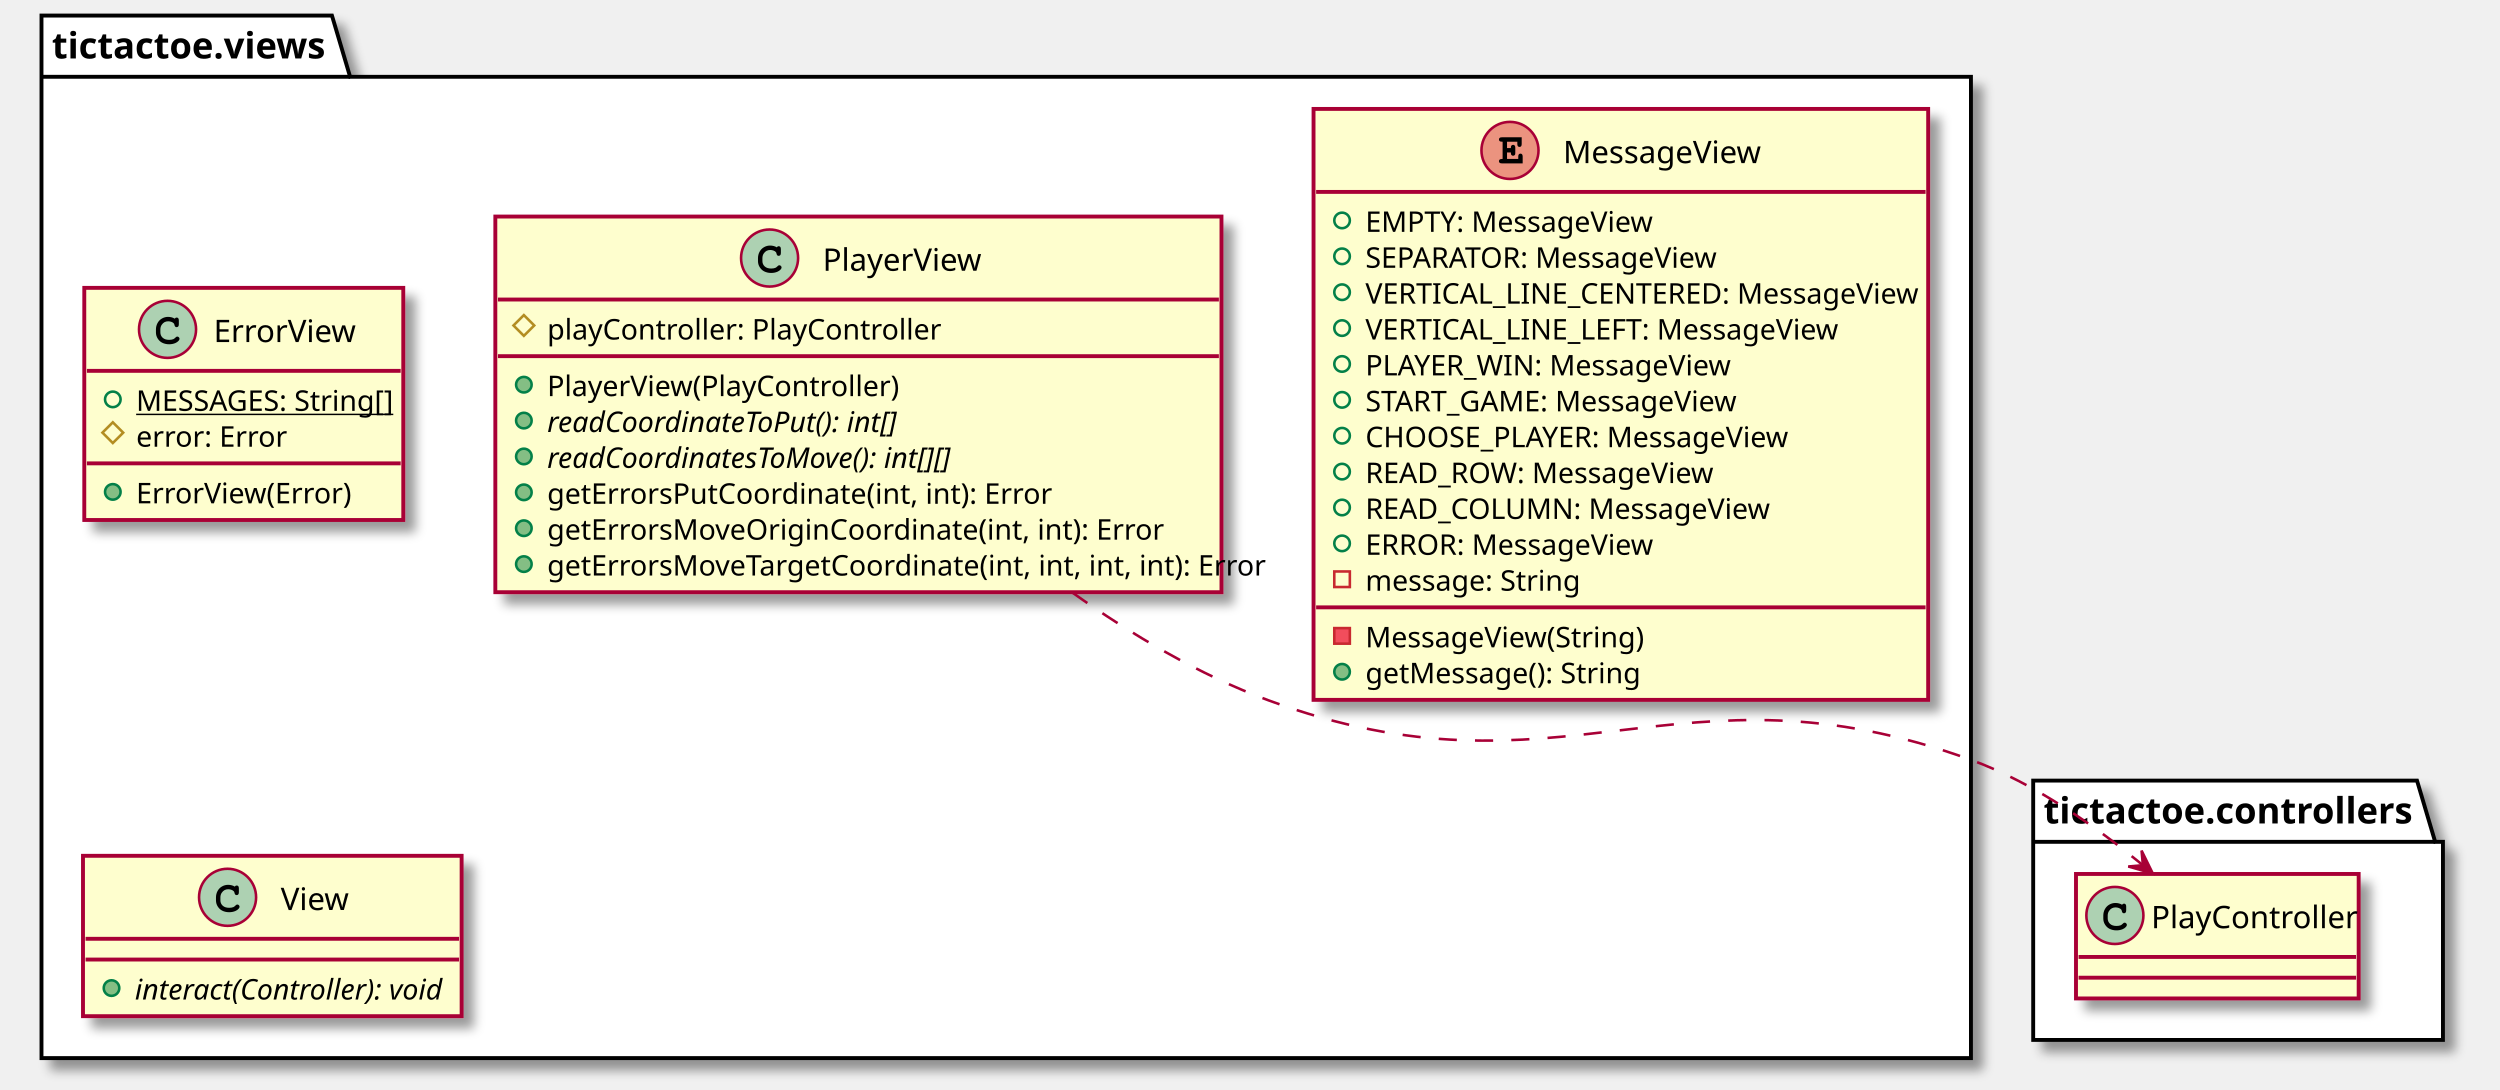
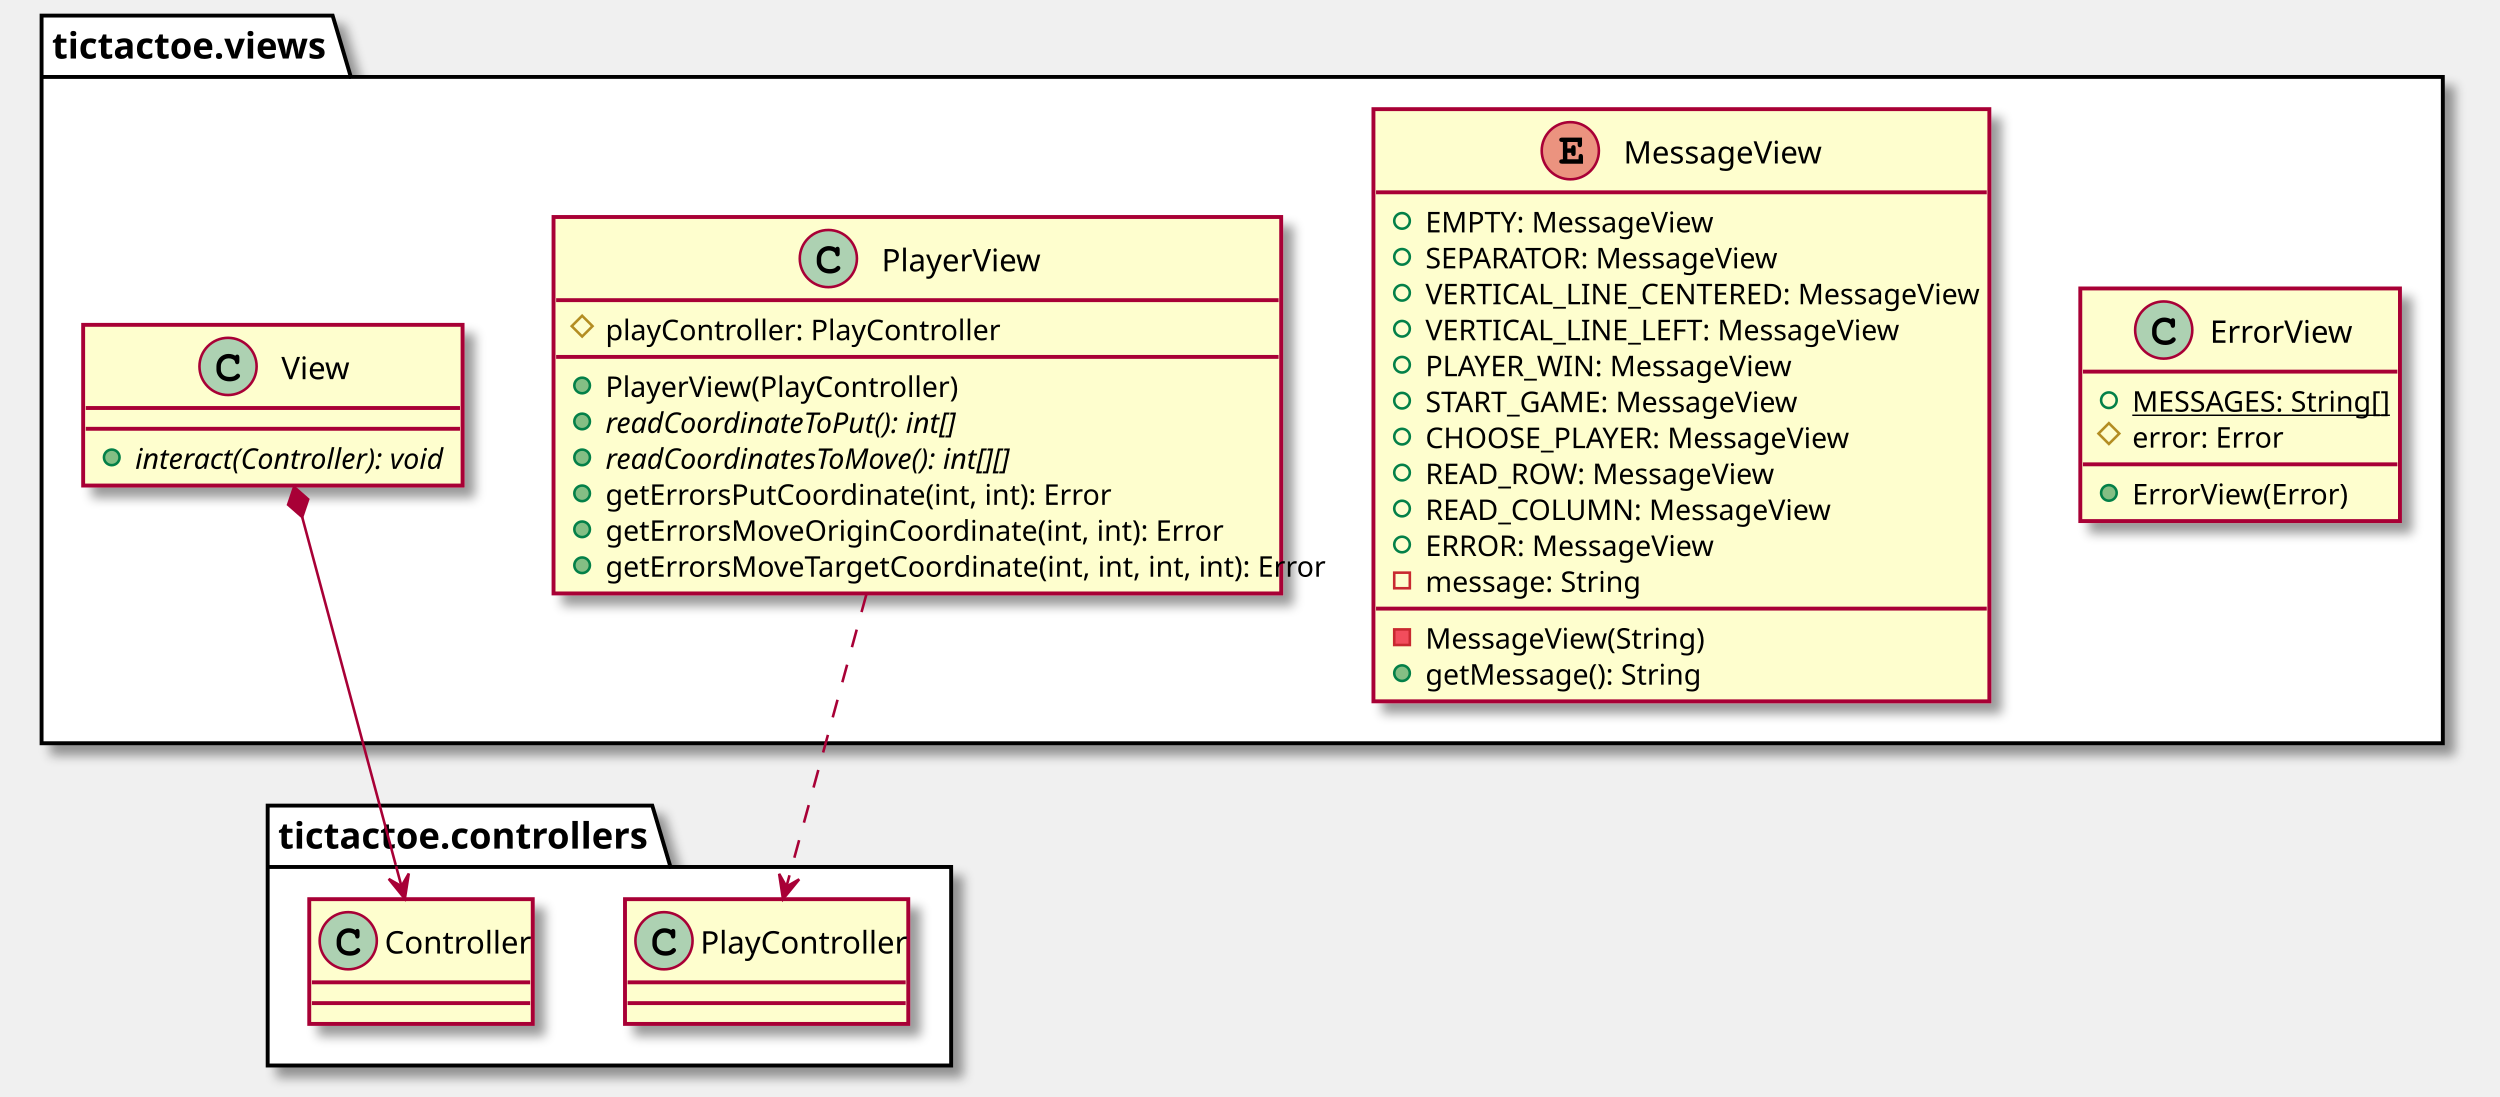
- <svg xmlns="http://www.w3.org/2000/svg" contentScriptType="application/ecmascript" contentStyleType="text/css" height="420px" preserveAspectRatio="none" style="width:964px;height:420px;" version="1.1" viewBox="0 0 964 420" width="964px" zoomAndPan="magnify">
+ <svg xmlns="http://www.w3.org/2000/svg" contentScriptType="application/ecmascript" contentStyleType="text/css" height="422px" preserveAspectRatio="none" style="width:962px;height:422px;" version="1.1" viewBox="0 0 962 422" width="962px" zoomAndPan="magnify">
  <defs>
-     <filter height="300%" id="f19fs7w6bk2430" width="300%" x="-1" y="-1">
+     <filter height="300%" id="flg981i06776r" width="300%" x="-1" y="-1">
      <feGaussianBlur result="blurOut" stdDeviation="2.0" />
      <feColorMatrix in="blurOut" result="blurOut2" type="matrix" values="0 0 0 0 0 0 0 0 0 0 0 0 0 0 0 0 0 0 .4 0" />
      <feOffset dx="4.0" dy="4.0" in="blurOut2" result="blurOut3" />
      <feBlend in="SourceGraphic" in2="blurOut3" mode="normal" />
    </filter>
  </defs>
  <g>
-     <polygon fill="#FFFFFF" filter="url(#f19fs7w6bk2430)" points="16,6,128,6,135,29.609,760,29.609,760,408,16,408,16,6" style="stroke: #000000; stroke-width: 1.5;" />
+     <polygon fill="#FFFFFF" filter="url(#flg981i06776r)" points="16,6,128,6,135,29.609,940,29.609,940,286,16,286,16,6" style="stroke: #000000; stroke-width: 1.5;" />
    <line style="stroke: #000000; stroke-width: 1.5;" x1="16" x2="135" y1="29.609" y2="29.609" />
    <text fill="#000000" font-family="sans-serif" font-size="14" font-weight="bold" lengthAdjust="spacingAndGlyphs" textLength="106" x="20" y="22.533">tictactoe.views</text>
-     <polygon fill="#FFFFFF" filter="url(#f19fs7w6bk2430)" points="784,301,932,301,939,324.609,942,324.609,942,401,784,401,784,301" style="stroke: #000000; stroke-width: 1.5;" />
-     <line style="stroke: #000000; stroke-width: 1.5;" x1="784" x2="939" y1="324.609" y2="324.609" />
-     <text fill="#000000" font-family="sans-serif" font-size="14" font-weight="bold" lengthAdjust="spacingAndGlyphs" textLength="142" x="788" y="317.533">tictactoe.controllers</text>
-     <rect fill="#FEFECE" filter="url(#f19fs7w6bk2430)" height="89.508" id="tictactoe.views.ErrorView" style="stroke: #A80036; stroke-width: 1.5;" width="123" x="32.5" y="111" />
-     <ellipse cx="64.6" cy="127" fill="#ADD1B2" rx="11" ry="11" style="stroke: #A80036; stroke-width: 1.0;" />
-     <path d="M67.366,122.875 Q67.522,122.656 67.709,122.547 Q67.897,122.438 68.116,122.438 Q68.491,122.438 68.725,122.703 Q68.959,122.953 68.959,123.562 L68.959,125.016 Q68.959,125.625 68.725,125.891 Q68.491,126.156 68.116,126.156 Q67.772,126.156 67.569,125.953 Q67.366,125.766 67.256,125.25 Q67.209,124.891 67.022,124.703 Q66.694,124.328 66.084,124.109 Q65.475,123.891 64.85,123.891 Q64.084,123.891 63.444,124.219 Q62.819,124.547 62.319,125.297 Q61.834,126.047 61.834,127.078 L61.834,128.172 Q61.834,129.406 62.725,130.234 Q63.616,131.047 65.209,131.047 Q66.147,131.047 66.803,130.797 Q67.194,130.641 67.616,130.203 Q67.881,129.938 68.022,129.859 Q68.178,129.781 68.381,129.781 Q68.709,129.781 68.959,130.047 Q69.225,130.297 69.225,130.641 Q69.225,130.984 68.881,131.391 Q68.381,131.969 67.584,132.297 Q66.506,132.75 65.209,132.75 Q63.694,132.75 62.491,132.125 Q61.506,131.625 60.819,130.562 Q60.131,129.484 60.131,128.203 L60.131,127.047 Q60.131,125.719 60.741,124.578 Q61.366,123.422 62.459,122.812 Q63.553,122.188 64.787,122.188 Q65.522,122.188 66.162,122.359 Q66.819,122.516 67.366,122.875 Z " />
-     <text fill="#000000" font-family="sans-serif" font-size="12" lengthAdjust="spacingAndGlyphs" textLength="53" x="82.4" y="131.91">ErrorView</text>
-     <line style="stroke: #A80036; stroke-width: 1.5;" x1="33.5" x2="154.5" y1="143" y2="143" />
-     <ellipse cx="43.5" cy="154" fill="none" rx="3" ry="3" style="stroke: #038048; stroke-width: 1.0;" />
-     <text fill="#000000" font-family="sans-serif" font-size="11" lengthAdjust="spacingAndGlyphs" text-decoration="underline" textLength="97" x="52.5" y="158.419">MESSAGES: String[]</text>
-     <polygon fill="none" points="43.5,162.836,47.5,166.836,43.5,170.836,39.5,166.836" style="stroke: #B38D22; stroke-width: 1.0;" />
-     <text fill="#000000" font-family="sans-serif" font-size="11" lengthAdjust="spacingAndGlyphs" textLength="54" x="52.5" y="172.255">error: Error</text>
-     <line style="stroke: #A80036; stroke-width: 1.5;" x1="33.5" x2="154.5" y1="178.672" y2="178.672" />
-     <ellipse cx="43.5" cy="189.672" fill="#84BE84" rx="3" ry="3" style="stroke: #038048; stroke-width: 1.0;" />
-     <text fill="#000000" font-family="sans-serif" font-size="11" lengthAdjust="spacingAndGlyphs" textLength="82" x="52.5" y="194.091">ErrorView(Error)</text>
-     <rect fill="#FEFECE" filter="url(#f19fs7w6bk2430)" height="227.867" id="tictactoe.views.MessageView" style="stroke: #A80036; stroke-width: 1.5;" width="237" x="506.5" y="42" />
-     <ellipse cx="582.25" cy="58" fill="#EB937F" rx="11" ry="11" style="stroke: #A80036; stroke-width: 1.0;" />
-     <path d="M581.109,58.797 L581.109,61.297 L585.438,61.297 L585.438,60.375 Q585.438,59.766 585.672,59.5 Q585.922,59.234 586.297,59.234 Q586.672,59.234 586.906,59.5 Q587.141,59.766 587.141,60.375 L587.141,63 L579.141,63 Q578.516,63 578.25,62.766 Q578,62.531 578,62.141 Q578,61.766 578.266,61.531 Q578.531,61.297 579.141,61.297 L579.406,61.297 L579.406,54.641 L579.141,54.641 Q578.516,54.641 578.25,54.406 Q578,54.172 578,53.781 Q578,53.406 578.25,53.172 Q578.516,52.938 579.141,52.938 L586.766,52.938 L586.766,55.531 Q586.766,56.141 586.531,56.406 Q586.312,56.656 585.922,56.656 Q585.547,56.656 585.312,56.406 Q585.078,56.141 585.078,55.531 L585.078,54.641 L581.109,54.641 L581.109,57.094 L582.594,57.094 Q582.594,56.438 582.719,56.25 Q582.984,55.844 583.453,55.844 Q583.828,55.844 584.062,56.109 Q584.297,56.359 584.297,56.969 L584.297,58.938 Q584.297,59.484 584.172,59.672 Q583.906,60.062 583.453,60.062 Q582.984,60.062 582.719,59.656 Q582.594,59.469 582.594,58.797 L581.109,58.797 Z " />
-     <text fill="#000000" font-family="sans-serif" font-size="12" lengthAdjust="spacingAndGlyphs" textLength="77" x="602.75" y="62.91">MessageView</text>
-     <line style="stroke: #A80036; stroke-width: 1.5;" x1="507.5" x2="742.5" y1="74" y2="74" />
-     <ellipse cx="517.5" cy="85" fill="none" rx="3" ry="3" style="stroke: #038048; stroke-width: 1.0;" />
-     <text fill="#000000" font-family="sans-serif" font-size="11" lengthAdjust="spacingAndGlyphs" textLength="110" x="526.5" y="89.419">EMPTY: MessageView</text>
-     <ellipse cx="517.5" cy="98.836" fill="none" rx="3" ry="3" style="stroke: #038048; stroke-width: 1.0;" />
-     <text fill="#000000" font-family="sans-serif" font-size="11" lengthAdjust="spacingAndGlyphs" textLength="139" x="526.5" y="103.255">SEPARATOR: MessageView</text>
-     <ellipse cx="517.5" cy="112.672" fill="none" rx="3" ry="3" style="stroke: #038048; stroke-width: 1.0;" />
-     <text fill="#000000" font-family="sans-serif" font-size="11" lengthAdjust="spacingAndGlyphs" textLength="211" x="526.5" y="117.091">VERTICAL_LINE_CENTERED: MessageView</text>
-     <ellipse cx="517.5" cy="126.508" fill="none" rx="3" ry="3" style="stroke: #038048; stroke-width: 1.0;" />
-     <text fill="#000000" font-family="sans-serif" font-size="11" lengthAdjust="spacingAndGlyphs" textLength="183" x="526.5" y="130.927">VERTICAL_LINE_LEFT: MessageView</text>
-     <ellipse cx="517.5" cy="140.344" fill="none" rx="3" ry="3" style="stroke: #038048; stroke-width: 1.0;" />
-     <text fill="#000000" font-family="sans-serif" font-size="11" lengthAdjust="spacingAndGlyphs" textLength="142" x="526.5" y="144.763">PLAYER_WIN: MessageView</text>
-     <ellipse cx="517.5" cy="154.18" fill="none" rx="3" ry="3" style="stroke: #038048; stroke-width: 1.0;" />
-     <text fill="#000000" font-family="sans-serif" font-size="11" lengthAdjust="spacingAndGlyphs" textLength="146" x="526.5" y="158.599">START_GAME: MessageView</text>
-     <ellipse cx="517.5" cy="168.016" fill="none" rx="3" ry="3" style="stroke: #038048; stroke-width: 1.0;" />
-     <text fill="#000000" font-family="sans-serif" font-size="11" lengthAdjust="spacingAndGlyphs" textLength="166" x="526.5" y="172.435">CHOOSE_PLAYER: MessageView</text>
-     <ellipse cx="517.5" cy="181.852" fill="none" rx="3" ry="3" style="stroke: #038048; stroke-width: 1.0;" />
-     <text fill="#000000" font-family="sans-serif" font-size="11" lengthAdjust="spacingAndGlyphs" textLength="135" x="526.5" y="186.27">READ_ROW: MessageView</text>
-     <ellipse cx="517.5" cy="195.688" fill="none" rx="3" ry="3" style="stroke: #038048; stroke-width: 1.0;" />
-     <text fill="#000000" font-family="sans-serif" font-size="11" lengthAdjust="spacingAndGlyphs" textLength="153" x="526.5" y="200.106">READ_COLUMN: MessageView</text>
-     <ellipse cx="517.5" cy="209.523" fill="none" rx="3" ry="3" style="stroke: #038048; stroke-width: 1.0;" />
-     <text fill="#000000" font-family="sans-serif" font-size="11" lengthAdjust="spacingAndGlyphs" textLength="111" x="526.5" y="213.942">ERROR: MessageView</text>
-     <rect fill="none" height="6" style="stroke: #C82930; stroke-width: 1.0;" width="6" x="514.5" y="220.359" />
-     <text fill="#000000" font-family="sans-serif" font-size="11" lengthAdjust="spacingAndGlyphs" textLength="78" x="526.5" y="227.778">message: String</text>
-     <line style="stroke: #A80036; stroke-width: 1.5;" x1="507.5" x2="742.5" y1="234.195" y2="234.195" />
-     <rect fill="#F24D5C" height="6" style="stroke: #C82930; stroke-width: 1.0;" width="6" x="514.5" y="242.195" />
-     <text fill="#000000" font-family="sans-serif" font-size="11" lengthAdjust="spacingAndGlyphs" textLength="106" x="526.5" y="249.614">MessageView(String)</text>
-     <ellipse cx="517.5" cy="259.031" fill="#84BE84" rx="3" ry="3" style="stroke: #038048; stroke-width: 1.0;" />
-     <text fill="#000000" font-family="sans-serif" font-size="11" lengthAdjust="spacingAndGlyphs" textLength="101" x="526.5" y="263.45">getMessage(): String</text>
-     <rect fill="#FEFECE" filter="url(#f19fs7w6bk2430)" height="144.852" id="tictactoe.views.PlayerView" style="stroke: #A80036; stroke-width: 1.5;" width="280" x="191" y="83.5" />
-     <ellipse cx="296.75" cy="99.5" fill="#ADD1B2" rx="11" ry="11" style="stroke: #A80036; stroke-width: 1.0;" />
-     <path d="M299.516,95.375 Q299.672,95.156 299.859,95.047 Q300.047,94.938 300.266,94.938 Q300.641,94.938 300.875,95.203 Q301.109,95.453 301.109,96.062 L301.109,97.516 Q301.109,98.125 300.875,98.391 Q300.641,98.656 300.266,98.656 Q299.922,98.656 299.719,98.453 Q299.516,98.266 299.406,97.75 Q299.359,97.391 299.172,97.203 Q298.844,96.828 298.234,96.609 Q297.625,96.391 297,96.391 Q296.234,96.391 295.594,96.719 Q294.969,97.047 294.469,97.797 Q293.984,98.547 293.984,99.578 L293.984,100.672 Q293.984,101.906 294.875,102.734 Q295.766,103.547 297.359,103.547 Q298.297,103.547 298.953,103.297 Q299.344,103.141 299.766,102.703 Q300.031,102.438 300.172,102.359 Q300.328,102.281 300.531,102.281 Q300.859,102.281 301.109,102.547 Q301.375,102.797 301.375,103.141 Q301.375,103.484 301.031,103.891 Q300.531,104.469 299.734,104.797 Q298.656,105.25 297.359,105.25 Q295.844,105.25 294.641,104.625 Q293.656,104.125 292.969,103.062 Q292.281,101.984 292.281,100.703 L292.281,99.547 Q292.281,98.219 292.891,97.078 Q293.516,95.922 294.609,95.312 Q295.703,94.688 296.938,94.688 Q297.672,94.688 298.312,94.859 Q298.969,95.016 299.516,95.375 Z " />
-     <text fill="#000000" font-family="sans-serif" font-size="12" lengthAdjust="spacingAndGlyphs" textLength="60" x="317.25" y="104.41">PlayerView</text>
-     <line style="stroke: #A80036; stroke-width: 1.5;" x1="192" x2="470" y1="115.5" y2="115.5" />
-     <polygon fill="none" points="202,121.5,206,125.5,202,129.5,198,125.5" style="stroke: #B38D22; stroke-width: 1.0;" />
-     <text fill="#000000" font-family="sans-serif" font-size="11" lengthAdjust="spacingAndGlyphs" textLength="138" x="211" y="130.919">playController: PlayController</text>
-     <line style="stroke: #A80036; stroke-width: 1.5;" x1="192" x2="470" y1="137.336" y2="137.336" />
-     <ellipse cx="202" cy="148.336" fill="#84BE84" rx="3" ry="3" style="stroke: #038048; stroke-width: 1.0;" />
-     <text fill="#000000" font-family="sans-serif" font-size="11" lengthAdjust="spacingAndGlyphs" textLength="130" x="211" y="152.755">PlayerView(PlayController)</text>
-     <ellipse cx="202" cy="162.172" fill="#84BE84" rx="3" ry="3" style="stroke: #038048; stroke-width: 1.0;" />
-     <text fill="#000000" font-family="sans-serif" font-size="11" font-style="italic" lengthAdjust="spacingAndGlyphs" textLength="137" x="211" y="166.591">readCoordinateToPut(): int[]</text>
-     <ellipse cx="202" cy="176.008" fill="#84BE84" rx="3" ry="3" style="stroke: #038048; stroke-width: 1.0;" />
-     <text fill="#000000" font-family="sans-serif" font-size="11" font-style="italic" lengthAdjust="spacingAndGlyphs" textLength="159" x="211" y="180.427">readCoordinatesToMove(): int[][]</text>
-     <ellipse cx="202" cy="189.844" fill="#84BE84" rx="3" ry="3" style="stroke: #038048; stroke-width: 1.0;" />
-     <text fill="#000000" font-family="sans-serif" font-size="11" lengthAdjust="spacingAndGlyphs" textLength="178" x="211" y="194.263">getErrorsPutCoordinate(int, int): Error</text>
-     <ellipse cx="202" cy="203.68" fill="#84BE84" rx="3" ry="3" style="stroke: #038048; stroke-width: 1.0;" />
-     <text fill="#000000" font-family="sans-serif" font-size="11" lengthAdjust="spacingAndGlyphs" textLength="217" x="211" y="208.099">getErrorsMoveOriginCoordinate(int, int): Error</text>
-     <ellipse cx="202" cy="217.516" fill="#84BE84" rx="3" ry="3" style="stroke: #038048; stroke-width: 1.0;" />
-     <text fill="#000000" font-family="sans-serif" font-size="11" lengthAdjust="spacingAndGlyphs" textLength="254" x="211" y="221.935">getErrorsMoveTargetCoordinate(int, int, int, int): Error</text>
-     <rect fill="#FEFECE" filter="url(#f19fs7w6bk2430)" height="61.836" id="tictactoe.views.View" style="stroke: #A80036; stroke-width: 1.5;" width="146" x="32" y="330" />
-     <ellipse cx="87.75" cy="346" fill="#ADD1B2" rx="11" ry="11" style="stroke: #A80036; stroke-width: 1.0;" />
-     <path d="M90.516,341.875 Q90.672,341.656 90.859,341.547 Q91.047,341.438 91.266,341.438 Q91.641,341.438 91.875,341.703 Q92.109,341.953 92.109,342.562 L92.109,344.016 Q92.109,344.625 91.875,344.891 Q91.641,345.156 91.266,345.156 Q90.922,345.156 90.719,344.953 Q90.516,344.766 90.406,344.25 Q90.359,343.891 90.172,343.703 Q89.844,343.328 89.234,343.109 Q88.625,342.891 88,342.891 Q87.234,342.891 86.594,343.219 Q85.969,343.547 85.469,344.297 Q84.984,345.047 84.984,346.078 L84.984,347.172 Q84.984,348.406 85.875,349.234 Q86.766,350.047 88.359,350.047 Q89.297,350.047 89.953,349.797 Q90.344,349.641 90.766,349.203 Q91.031,348.938 91.172,348.859 Q91.328,348.781 91.531,348.781 Q91.859,348.781 92.109,349.047 Q92.375,349.297 92.375,349.641 Q92.375,349.984 92.031,350.391 Q91.531,350.969 90.734,351.297 Q89.656,351.75 88.359,351.75 Q86.844,351.75 85.641,351.125 Q84.656,350.625 83.969,349.562 Q83.281,348.484 83.281,347.203 L83.281,346.047 Q83.281,344.719 83.891,343.578 Q84.516,342.422 85.609,341.812 Q86.703,341.188 87.938,341.188 Q88.672,341.188 89.312,341.359 Q89.969,341.516 90.516,341.875 Z " />
-     <text fill="#000000" font-family="sans-serif" font-size="12" lengthAdjust="spacingAndGlyphs" textLength="26" x="108.25" y="350.91">View</text>
-     <line style="stroke: #A80036; stroke-width: 1.5;" x1="33" x2="177" y1="362" y2="362" />
-     <line style="stroke: #A80036; stroke-width: 1.5;" x1="33" x2="177" y1="370" y2="370" />
-     <ellipse cx="43" cy="381" fill="#84BE84" rx="3" ry="3" style="stroke: #038048; stroke-width: 1.0;" />
-     <text fill="#000000" font-family="sans-serif" font-size="11" font-style="italic" lengthAdjust="spacingAndGlyphs" textLength="120" x="52" y="385.419">interact(Controller): void</text>
-     <rect fill="#FEFECE" filter="url(#f19fs7w6bk2430)" height="48" id="tictactoe.controllers.PlayController" style="stroke: #A80036; stroke-width: 1.5;" width="109" x="800.5" y="337" />
-     <ellipse cx="815.5" cy="353" fill="#ADD1B2" rx="11" ry="11" style="stroke: #A80036; stroke-width: 1.0;" />
-     <path d="M818.266,348.875 Q818.422,348.656 818.609,348.547 Q818.797,348.438 819.016,348.438 Q819.391,348.438 819.625,348.703 Q819.859,348.953 819.859,349.562 L819.859,351.016 Q819.859,351.625 819.625,351.891 Q819.391,352.156 819.016,352.156 Q818.672,352.156 818.469,351.953 Q818.266,351.766 818.156,351.25 Q818.109,350.891 817.922,350.703 Q817.594,350.328 816.984,350.109 Q816.375,349.891 815.75,349.891 Q814.984,349.891 814.344,350.219 Q813.719,350.547 813.219,351.297 Q812.734,352.047 812.734,353.078 L812.734,354.172 Q812.734,355.406 813.625,356.234 Q814.516,357.047 816.109,357.047 Q817.047,357.047 817.703,356.797 Q818.094,356.641 818.516,356.203 Q818.781,355.938 818.922,355.859 Q819.078,355.781 819.281,355.781 Q819.609,355.781 819.859,356.047 Q820.125,356.297 820.125,356.641 Q820.125,356.984 819.781,357.391 Q819.281,357.969 818.484,358.297 Q817.406,358.75 816.109,358.75 Q814.594,358.75 813.391,358.125 Q812.406,357.625 811.719,356.562 Q811.031,355.484 811.031,354.203 L811.031,353.047 Q811.031,351.719 811.641,350.578 Q812.266,349.422 813.359,348.812 Q814.453,348.188 815.688,348.188 Q816.422,348.188 817.062,348.359 Q817.719,348.516 818.266,348.875 Z " />
-     <text fill="#000000" font-family="sans-serif" font-size="12" lengthAdjust="spacingAndGlyphs" textLength="77" x="829.5" y="357.91">PlayController</text>
-     <line style="stroke: #A80036; stroke-width: 1.5;" x1="801.5" x2="908.5" y1="369" y2="369" />
-     <line style="stroke: #A80036; stroke-width: 1.5;" x1="801.5" x2="908.5" y1="377" y2="377" />
-     <path d="M413.542,228.525 C436.578,244.867 462.574,260.271 489,270 C602.434,311.762 646.429,251.613 760,293 C784.504,301.93 808.477,318.917 826.211,333.551 " fill="none" id="tictactoe.views.PlayerView-&gt;tictactoe.controllers.PlayController" style="stroke: #A80036; stroke-width: 1.0; stroke-dasharray: 7.0,7.0;" />
-     <polygon fill="#A80036" points="830.125,336.827,825.789,327.983,826.29,333.618,820.656,334.119,830.125,336.827" style="stroke: #A80036; stroke-width: 1.0;" />
+     <polygon fill="#FFFFFF" filter="url(#flg981i06776r)" points="103,310,251,310,258,333.609,366,333.609,366,410,103,410,103,310" style="stroke: #000000; stroke-width: 1.5;" />
+     <line style="stroke: #000000; stroke-width: 1.5;" x1="103" x2="258" y1="333.609" y2="333.609" />
+     <text fill="#000000" font-family="sans-serif" font-size="14" font-weight="bold" lengthAdjust="spacingAndGlyphs" textLength="142" x="107" y="326.533">tictactoe.controllers</text>
+     <rect fill="#FEFECE" filter="url(#flg981i06776r)" height="89.508" id="tictactoe.views.ErrorView" style="stroke: #A80036; stroke-width: 1.5;" width="123" x="800.5" y="111" />
+     <ellipse cx="832.6" cy="127" fill="#ADD1B2" rx="11" ry="11" style="stroke: #A80036; stroke-width: 1.0;" />
+     <path d="M835.366,122.875 Q835.522,122.656 835.709,122.547 Q835.897,122.438 836.116,122.438 Q836.491,122.438 836.725,122.703 Q836.959,122.953 836.959,123.562 L836.959,125.016 Q836.959,125.625 836.725,125.891 Q836.491,126.156 836.116,126.156 Q835.772,126.156 835.569,125.953 Q835.366,125.766 835.256,125.25 Q835.209,124.891 835.022,124.703 Q834.694,124.328 834.084,124.109 Q833.475,123.891 832.85,123.891 Q832.084,123.891 831.444,124.219 Q830.819,124.547 830.319,125.297 Q829.834,126.047 829.834,127.078 L829.834,128.172 Q829.834,129.406 830.725,130.234 Q831.616,131.047 833.209,131.047 Q834.147,131.047 834.803,130.797 Q835.194,130.641 835.616,130.203 Q835.881,129.938 836.022,129.859 Q836.178,129.781 836.381,129.781 Q836.709,129.781 836.959,130.047 Q837.225,130.297 837.225,130.641 Q837.225,130.984 836.881,131.391 Q836.381,131.969 835.584,132.297 Q834.506,132.75 833.209,132.75 Q831.694,132.75 830.491,132.125 Q829.506,131.625 828.819,130.562 Q828.131,129.484 828.131,128.203 L828.131,127.047 Q828.131,125.719 828.741,124.578 Q829.366,123.422 830.459,122.812 Q831.553,122.188 832.788,122.188 Q833.522,122.188 834.163,122.359 Q834.819,122.516 835.366,122.875 Z " />
+     <text fill="#000000" font-family="sans-serif" font-size="12" lengthAdjust="spacingAndGlyphs" textLength="53" x="850.4" y="131.91">ErrorView</text>
+     <line style="stroke: #A80036; stroke-width: 1.5;" x1="801.5" x2="922.5" y1="143" y2="143" />
+     <ellipse cx="811.5" cy="154" fill="none" rx="3" ry="3" style="stroke: #038048; stroke-width: 1.0;" />
+     <text fill="#000000" font-family="sans-serif" font-size="11" lengthAdjust="spacingAndGlyphs" text-decoration="underline" textLength="97" x="820.5" y="158.419">MESSAGES: String[]</text>
+     <polygon fill="none" points="811.5,162.836,815.5,166.836,811.5,170.836,807.5,166.836" style="stroke: #B38D22; stroke-width: 1.0;" />
+     <text fill="#000000" font-family="sans-serif" font-size="11" lengthAdjust="spacingAndGlyphs" textLength="54" x="820.5" y="172.255">error: Error</text>
+     <line style="stroke: #A80036; stroke-width: 1.5;" x1="801.5" x2="922.5" y1="178.672" y2="178.672" />
+     <ellipse cx="811.5" cy="189.672" fill="#84BE84" rx="3" ry="3" style="stroke: #038048; stroke-width: 1.0;" />
+     <text fill="#000000" font-family="sans-serif" font-size="11" lengthAdjust="spacingAndGlyphs" textLength="82" x="820.5" y="194.091">ErrorView(Error)</text>
+     <rect fill="#FEFECE" filter="url(#flg981i06776r)" height="227.867" id="tictactoe.views.MessageView" style="stroke: #A80036; stroke-width: 1.5;" width="237" x="528.5" y="42" />
+     <ellipse cx="604.25" cy="58" fill="#EB937F" rx="11" ry="11" style="stroke: #A80036; stroke-width: 1.0;" />
+     <path d="M603.109,58.797 L603.109,61.297 L607.438,61.297 L607.438,60.375 Q607.438,59.766 607.672,59.5 Q607.922,59.234 608.297,59.234 Q608.672,59.234 608.906,59.5 Q609.141,59.766 609.141,60.375 L609.141,63 L601.141,63 Q600.516,63 600.25,62.766 Q600,62.531 600,62.141 Q600,61.766 600.266,61.531 Q600.531,61.297 601.141,61.297 L601.406,61.297 L601.406,54.641 L601.141,54.641 Q600.516,54.641 600.25,54.406 Q600,54.172 600,53.781 Q600,53.406 600.25,53.172 Q600.516,52.938 601.141,52.938 L608.766,52.938 L608.766,55.531 Q608.766,56.141 608.531,56.406 Q608.312,56.656 607.922,56.656 Q607.547,56.656 607.312,56.406 Q607.078,56.141 607.078,55.531 L607.078,54.641 L603.109,54.641 L603.109,57.094 L604.594,57.094 Q604.594,56.438 604.719,56.25 Q604.984,55.844 605.453,55.844 Q605.828,55.844 606.062,56.109 Q606.297,56.359 606.297,56.969 L606.297,58.938 Q606.297,59.484 606.172,59.672 Q605.906,60.062 605.453,60.062 Q604.984,60.062 604.719,59.656 Q604.594,59.469 604.594,58.797 L603.109,58.797 Z " />
+     <text fill="#000000" font-family="sans-serif" font-size="12" lengthAdjust="spacingAndGlyphs" textLength="77" x="624.75" y="62.91">MessageView</text>
+     <line style="stroke: #A80036; stroke-width: 1.5;" x1="529.5" x2="764.5" y1="74" y2="74" />
+     <ellipse cx="539.5" cy="85" fill="none" rx="3" ry="3" style="stroke: #038048; stroke-width: 1.0;" />
+     <text fill="#000000" font-family="sans-serif" font-size="11" lengthAdjust="spacingAndGlyphs" textLength="110" x="548.5" y="89.419">EMPTY: MessageView</text>
+     <ellipse cx="539.5" cy="98.836" fill="none" rx="3" ry="3" style="stroke: #038048; stroke-width: 1.0;" />
+     <text fill="#000000" font-family="sans-serif" font-size="11" lengthAdjust="spacingAndGlyphs" textLength="139" x="548.5" y="103.255">SEPARATOR: MessageView</text>
+     <ellipse cx="539.5" cy="112.672" fill="none" rx="3" ry="3" style="stroke: #038048; stroke-width: 1.0;" />
+     <text fill="#000000" font-family="sans-serif" font-size="11" lengthAdjust="spacingAndGlyphs" textLength="211" x="548.5" y="117.091">VERTICAL_LINE_CENTERED: MessageView</text>
+     <ellipse cx="539.5" cy="126.508" fill="none" rx="3" ry="3" style="stroke: #038048; stroke-width: 1.0;" />
+     <text fill="#000000" font-family="sans-serif" font-size="11" lengthAdjust="spacingAndGlyphs" textLength="183" x="548.5" y="130.927">VERTICAL_LINE_LEFT: MessageView</text>
+     <ellipse cx="539.5" cy="140.344" fill="none" rx="3" ry="3" style="stroke: #038048; stroke-width: 1.0;" />
+     <text fill="#000000" font-family="sans-serif" font-size="11" lengthAdjust="spacingAndGlyphs" textLength="142" x="548.5" y="144.763">PLAYER_WIN: MessageView</text>
+     <ellipse cx="539.5" cy="154.18" fill="none" rx="3" ry="3" style="stroke: #038048; stroke-width: 1.0;" />
+     <text fill="#000000" font-family="sans-serif" font-size="11" lengthAdjust="spacingAndGlyphs" textLength="146" x="548.5" y="158.599">START_GAME: MessageView</text>
+     <ellipse cx="539.5" cy="168.016" fill="none" rx="3" ry="3" style="stroke: #038048; stroke-width: 1.0;" />
+     <text fill="#000000" font-family="sans-serif" font-size="11" lengthAdjust="spacingAndGlyphs" textLength="166" x="548.5" y="172.435">CHOOSE_PLAYER: MessageView</text>
+     <ellipse cx="539.5" cy="181.852" fill="none" rx="3" ry="3" style="stroke: #038048; stroke-width: 1.0;" />
+     <text fill="#000000" font-family="sans-serif" font-size="11" lengthAdjust="spacingAndGlyphs" textLength="135" x="548.5" y="186.27">READ_ROW: MessageView</text>
+     <ellipse cx="539.5" cy="195.688" fill="none" rx="3" ry="3" style="stroke: #038048; stroke-width: 1.0;" />
+     <text fill="#000000" font-family="sans-serif" font-size="11" lengthAdjust="spacingAndGlyphs" textLength="153" x="548.5" y="200.106">READ_COLUMN: MessageView</text>
+     <ellipse cx="539.5" cy="209.523" fill="none" rx="3" ry="3" style="stroke: #038048; stroke-width: 1.0;" />
+     <text fill="#000000" font-family="sans-serif" font-size="11" lengthAdjust="spacingAndGlyphs" textLength="111" x="548.5" y="213.942">ERROR: MessageView</text>
+     <rect fill="none" height="6" style="stroke: #C82930; stroke-width: 1.0;" width="6" x="536.5" y="220.359" />
+     <text fill="#000000" font-family="sans-serif" font-size="11" lengthAdjust="spacingAndGlyphs" textLength="78" x="548.5" y="227.778">message: String</text>
+     <line style="stroke: #A80036; stroke-width: 1.5;" x1="529.5" x2="764.5" y1="234.195" y2="234.195" />
+     <rect fill="#F24D5C" height="6" style="stroke: #C82930; stroke-width: 1.0;" width="6" x="536.5" y="242.195" />
+     <text fill="#000000" font-family="sans-serif" font-size="11" lengthAdjust="spacingAndGlyphs" textLength="106" x="548.5" y="249.614">MessageView(String)</text>
+     <ellipse cx="539.5" cy="259.031" fill="#84BE84" rx="3" ry="3" style="stroke: #038048; stroke-width: 1.0;" />
+     <text fill="#000000" font-family="sans-serif" font-size="11" lengthAdjust="spacingAndGlyphs" textLength="101" x="548.5" y="263.45">getMessage(): String</text>
+     <rect fill="#FEFECE" filter="url(#flg981i06776r)" height="144.852" id="tictactoe.views.PlayerView" style="stroke: #A80036; stroke-width: 1.5;" width="280" x="213" y="83.5" />
+     <ellipse cx="318.75" cy="99.5" fill="#ADD1B2" rx="11" ry="11" style="stroke: #A80036; stroke-width: 1.0;" />
+     <path d="M321.516,95.375 Q321.672,95.156 321.859,95.047 Q322.047,94.938 322.266,94.938 Q322.641,94.938 322.875,95.203 Q323.109,95.453 323.109,96.062 L323.109,97.516 Q323.109,98.125 322.875,98.391 Q322.641,98.656 322.266,98.656 Q321.922,98.656 321.719,98.453 Q321.516,98.266 321.406,97.75 Q321.359,97.391 321.172,97.203 Q320.844,96.828 320.234,96.609 Q319.625,96.391 319,96.391 Q318.234,96.391 317.594,96.719 Q316.969,97.047 316.469,97.797 Q315.984,98.547 315.984,99.578 L315.984,100.672 Q315.984,101.906 316.875,102.734 Q317.766,103.547 319.359,103.547 Q320.297,103.547 320.953,103.297 Q321.344,103.141 321.766,102.703 Q322.031,102.438 322.172,102.359 Q322.328,102.281 322.531,102.281 Q322.859,102.281 323.109,102.547 Q323.375,102.797 323.375,103.141 Q323.375,103.484 323.031,103.891 Q322.531,104.469 321.734,104.797 Q320.656,105.25 319.359,105.25 Q317.844,105.25 316.641,104.625 Q315.656,104.125 314.969,103.062 Q314.281,101.984 314.281,100.703 L314.281,99.547 Q314.281,98.219 314.891,97.078 Q315.516,95.922 316.609,95.312 Q317.703,94.688 318.938,94.688 Q319.672,94.688 320.312,94.859 Q320.969,95.016 321.516,95.375 Z " />
+     <text fill="#000000" font-family="sans-serif" font-size="12" lengthAdjust="spacingAndGlyphs" textLength="60" x="339.25" y="104.41">PlayerView</text>
+     <line style="stroke: #A80036; stroke-width: 1.5;" x1="214" x2="492" y1="115.5" y2="115.5" />
+     <polygon fill="none" points="224,121.5,228,125.5,224,129.5,220,125.5" style="stroke: #B38D22; stroke-width: 1.0;" />
+     <text fill="#000000" font-family="sans-serif" font-size="11" lengthAdjust="spacingAndGlyphs" textLength="138" x="233" y="130.919">playController: PlayController</text>
+     <line style="stroke: #A80036; stroke-width: 1.5;" x1="214" x2="492" y1="137.336" y2="137.336" />
+     <ellipse cx="224" cy="148.336" fill="#84BE84" rx="3" ry="3" style="stroke: #038048; stroke-width: 1.0;" />
+     <text fill="#000000" font-family="sans-serif" font-size="11" lengthAdjust="spacingAndGlyphs" textLength="130" x="233" y="152.755">PlayerView(PlayController)</text>
+     <ellipse cx="224" cy="162.172" fill="#84BE84" rx="3" ry="3" style="stroke: #038048; stroke-width: 1.0;" />
+     <text fill="#000000" font-family="sans-serif" font-size="11" font-style="italic" lengthAdjust="spacingAndGlyphs" textLength="137" x="233" y="166.591">readCoordinateToPut(): int[]</text>
+     <ellipse cx="224" cy="176.008" fill="#84BE84" rx="3" ry="3" style="stroke: #038048; stroke-width: 1.0;" />
+     <text fill="#000000" font-family="sans-serif" font-size="11" font-style="italic" lengthAdjust="spacingAndGlyphs" textLength="159" x="233" y="180.427">readCoordinatesToMove(): int[][]</text>
+     <ellipse cx="224" cy="189.844" fill="#84BE84" rx="3" ry="3" style="stroke: #038048; stroke-width: 1.0;" />
+     <text fill="#000000" font-family="sans-serif" font-size="11" lengthAdjust="spacingAndGlyphs" textLength="178" x="233" y="194.263">getErrorsPutCoordinate(int, int): Error</text>
+     <ellipse cx="224" cy="203.68" fill="#84BE84" rx="3" ry="3" style="stroke: #038048; stroke-width: 1.0;" />
+     <text fill="#000000" font-family="sans-serif" font-size="11" lengthAdjust="spacingAndGlyphs" textLength="217" x="233" y="208.099">getErrorsMoveOriginCoordinate(int, int): Error</text>
+     <ellipse cx="224" cy="217.516" fill="#84BE84" rx="3" ry="3" style="stroke: #038048; stroke-width: 1.0;" />
+     <text fill="#000000" font-family="sans-serif" font-size="11" lengthAdjust="spacingAndGlyphs" textLength="254" x="233" y="221.935">getErrorsMoveTargetCoordinate(int, int, int, int): Error</text>
+     <rect fill="#FEFECE" filter="url(#flg981i06776r)" height="61.836" id="tictactoe.views.View" style="stroke: #A80036; stroke-width: 1.5;" width="146" x="32" y="125" />
+     <ellipse cx="87.75" cy="141" fill="#ADD1B2" rx="11" ry="11" style="stroke: #A80036; stroke-width: 1.0;" />
+     <path d="M90.516,136.875 Q90.672,136.656 90.859,136.547 Q91.047,136.438 91.266,136.438 Q91.641,136.438 91.875,136.703 Q92.109,136.953 92.109,137.562 L92.109,139.016 Q92.109,139.625 91.875,139.891 Q91.641,140.156 91.266,140.156 Q90.922,140.156 90.719,139.953 Q90.516,139.766 90.406,139.25 Q90.359,138.891 90.172,138.703 Q89.844,138.328 89.234,138.109 Q88.625,137.891 88,137.891 Q87.234,137.891 86.594,138.219 Q85.969,138.547 85.469,139.297 Q84.984,140.047 84.984,141.078 L84.984,142.172 Q84.984,143.406 85.875,144.234 Q86.766,145.047 88.359,145.047 Q89.297,145.047 89.953,144.797 Q90.344,144.641 90.766,144.203 Q91.031,143.938 91.172,143.859 Q91.328,143.781 91.531,143.781 Q91.859,143.781 92.109,144.047 Q92.375,144.297 92.375,144.641 Q92.375,144.984 92.031,145.391 Q91.531,145.969 90.734,146.297 Q89.656,146.75 88.359,146.75 Q86.844,146.75 85.641,146.125 Q84.656,145.625 83.969,144.562 Q83.281,143.484 83.281,142.203 L83.281,141.047 Q83.281,139.719 83.891,138.578 Q84.516,137.422 85.609,136.812 Q86.703,136.188 87.938,136.188 Q88.672,136.188 89.312,136.359 Q89.969,136.516 90.516,136.875 Z " />
+     <text fill="#000000" font-family="sans-serif" font-size="12" lengthAdjust="spacingAndGlyphs" textLength="26" x="108.25" y="145.91">View</text>
+     <line style="stroke: #A80036; stroke-width: 1.5;" x1="33" x2="177" y1="157" y2="157" />
+     <line style="stroke: #A80036; stroke-width: 1.5;" x1="33" x2="177" y1="165" y2="165" />
+     <ellipse cx="43" cy="176" fill="#84BE84" rx="3" ry="3" style="stroke: #038048; stroke-width: 1.0;" />
+     <text fill="#000000" font-family="sans-serif" font-size="11" font-style="italic" lengthAdjust="spacingAndGlyphs" textLength="120" x="52" y="180.419">interact(Controller): void</text>
+     <rect fill="#FEFECE" filter="url(#flg981i06776r)" height="48" id="tictactoe.controllers.PlayController" style="stroke: #A80036; stroke-width: 1.5;" width="109" x="240.5" y="346" />
+     <ellipse cx="255.5" cy="362" fill="#ADD1B2" rx="11" ry="11" style="stroke: #A80036; stroke-width: 1.0;" />
+     <path d="M258.266,357.875 Q258.422,357.656 258.609,357.547 Q258.797,357.438 259.016,357.438 Q259.391,357.438 259.625,357.703 Q259.859,357.953 259.859,358.562 L259.859,360.016 Q259.859,360.625 259.625,360.891 Q259.391,361.156 259.016,361.156 Q258.672,361.156 258.469,360.953 Q258.266,360.766 258.156,360.25 Q258.109,359.891 257.922,359.703 Q257.594,359.328 256.984,359.109 Q256.375,358.891 255.75,358.891 Q254.984,358.891 254.344,359.219 Q253.719,359.547 253.219,360.297 Q252.734,361.047 252.734,362.078 L252.734,363.172 Q252.734,364.406 253.625,365.234 Q254.516,366.047 256.109,366.047 Q257.047,366.047 257.703,365.797 Q258.094,365.641 258.516,365.203 Q258.781,364.938 258.922,364.859 Q259.078,364.781 259.281,364.781 Q259.609,364.781 259.859,365.047 Q260.125,365.297 260.125,365.641 Q260.125,365.984 259.781,366.391 Q259.281,366.969 258.484,367.297 Q257.406,367.75 256.109,367.75 Q254.594,367.75 253.391,367.125 Q252.406,366.625 251.719,365.562 Q251.031,364.484 251.031,363.203 L251.031,362.047 Q251.031,360.719 251.641,359.578 Q252.266,358.422 253.359,357.812 Q254.453,357.188 255.688,357.188 Q256.422,357.188 257.062,357.359 Q257.719,357.516 258.266,357.875 Z " />
+     <text fill="#000000" font-family="sans-serif" font-size="12" lengthAdjust="spacingAndGlyphs" textLength="77" x="269.5" y="366.91">PlayController</text>
+     <line style="stroke: #A80036; stroke-width: 1.5;" x1="241.5" x2="348.5" y1="378" y2="378" />
+     <line style="stroke: #A80036; stroke-width: 1.5;" x1="241.5" x2="348.5" y1="386" y2="386" />
+     <rect fill="#FEFECE" filter="url(#flg981i06776r)" height="48" id="tictactoe.controllers.Controller" style="stroke: #A80036; stroke-width: 1.5;" width="86" x="119" y="346" />
+     <ellipse cx="134" cy="362" fill="#ADD1B2" rx="11" ry="11" style="stroke: #A80036; stroke-width: 1.0;" />
+     <path d="M136.766,357.875 Q136.922,357.656 137.109,357.547 Q137.297,357.438 137.516,357.438 Q137.891,357.438 138.125,357.703 Q138.359,357.953 138.359,358.562 L138.359,360.016 Q138.359,360.625 138.125,360.891 Q137.891,361.156 137.516,361.156 Q137.172,361.156 136.969,360.953 Q136.766,360.766 136.656,360.25 Q136.609,359.891 136.422,359.703 Q136.094,359.328 135.484,359.109 Q134.875,358.891 134.25,358.891 Q133.484,358.891 132.844,359.219 Q132.219,359.547 131.719,360.297 Q131.234,361.047 131.234,362.078 L131.234,363.172 Q131.234,364.406 132.125,365.234 Q133.016,366.047 134.609,366.047 Q135.547,366.047 136.203,365.797 Q136.594,365.641 137.016,365.203 Q137.281,364.938 137.422,364.859 Q137.578,364.781 137.781,364.781 Q138.109,364.781 138.359,365.047 Q138.625,365.297 138.625,365.641 Q138.625,365.984 138.281,366.391 Q137.781,366.969 136.984,367.297 Q135.906,367.75 134.609,367.75 Q133.094,367.75 131.891,367.125 Q130.906,366.625 130.219,365.562 Q129.531,364.484 129.531,363.203 L129.531,362.047 Q129.531,360.719 130.141,359.578 Q130.766,358.422 131.859,357.812 Q132.953,357.188 134.188,357.188 Q134.922,357.188 135.562,357.359 Q136.219,357.516 136.766,357.875 Z " />
+     <text fill="#000000" font-family="sans-serif" font-size="12" lengthAdjust="spacingAndGlyphs" textLength="54" x="148" y="366.91">Controller</text>
+     <line style="stroke: #A80036; stroke-width: 1.5;" x1="120" x2="204" y1="378" y2="378" />
+     <line style="stroke: #A80036; stroke-width: 1.5;" x1="120" x2="204" y1="386" y2="386" />
+     <path d="M333.364,228.774 C322.845,267.222 310.485,312.401 302.696,340.869 " fill="none" id="tictactoe.views.PlayerView-&gt;tictactoe.controllers.PlayController" style="stroke: #A80036; stroke-width: 1.0; stroke-dasharray: 7.0,7.0;" />
+     <polygon fill="#A80036" points="301.297,345.985,307.53,338.359,302.616,341.162,299.814,336.248,301.297,345.985" style="stroke: #A80036; stroke-width: 1.0;" />
+     <path d="M116.283,198.962 C116.283,198.962 142.385,296.047 152.276,332.832 " fill="none" id="tictactoe.views.View-tictactoe.controllers.Controller" style="stroke: #A80036; stroke-width: 1.0;" />
+     <polygon fill="#A80036" points="155.779,345.861,157.305,336.131,154.481,341.033,149.579,338.208,155.779,345.861" style="stroke: #A80036; stroke-width: 1.0;" />
+     <line style="stroke: #A80036; stroke-width: 1.0;" x1="154.481" x2="152.403" y1="341.033" y2="333.307" />
+     <polygon fill="#A80036" points="113.167,187.374,110.862,194.207,116.283,198.962,118.588,192.13,113.167,187.374" style="stroke: #A80036; stroke-width: 1.0;" />
  </g>
</svg>
